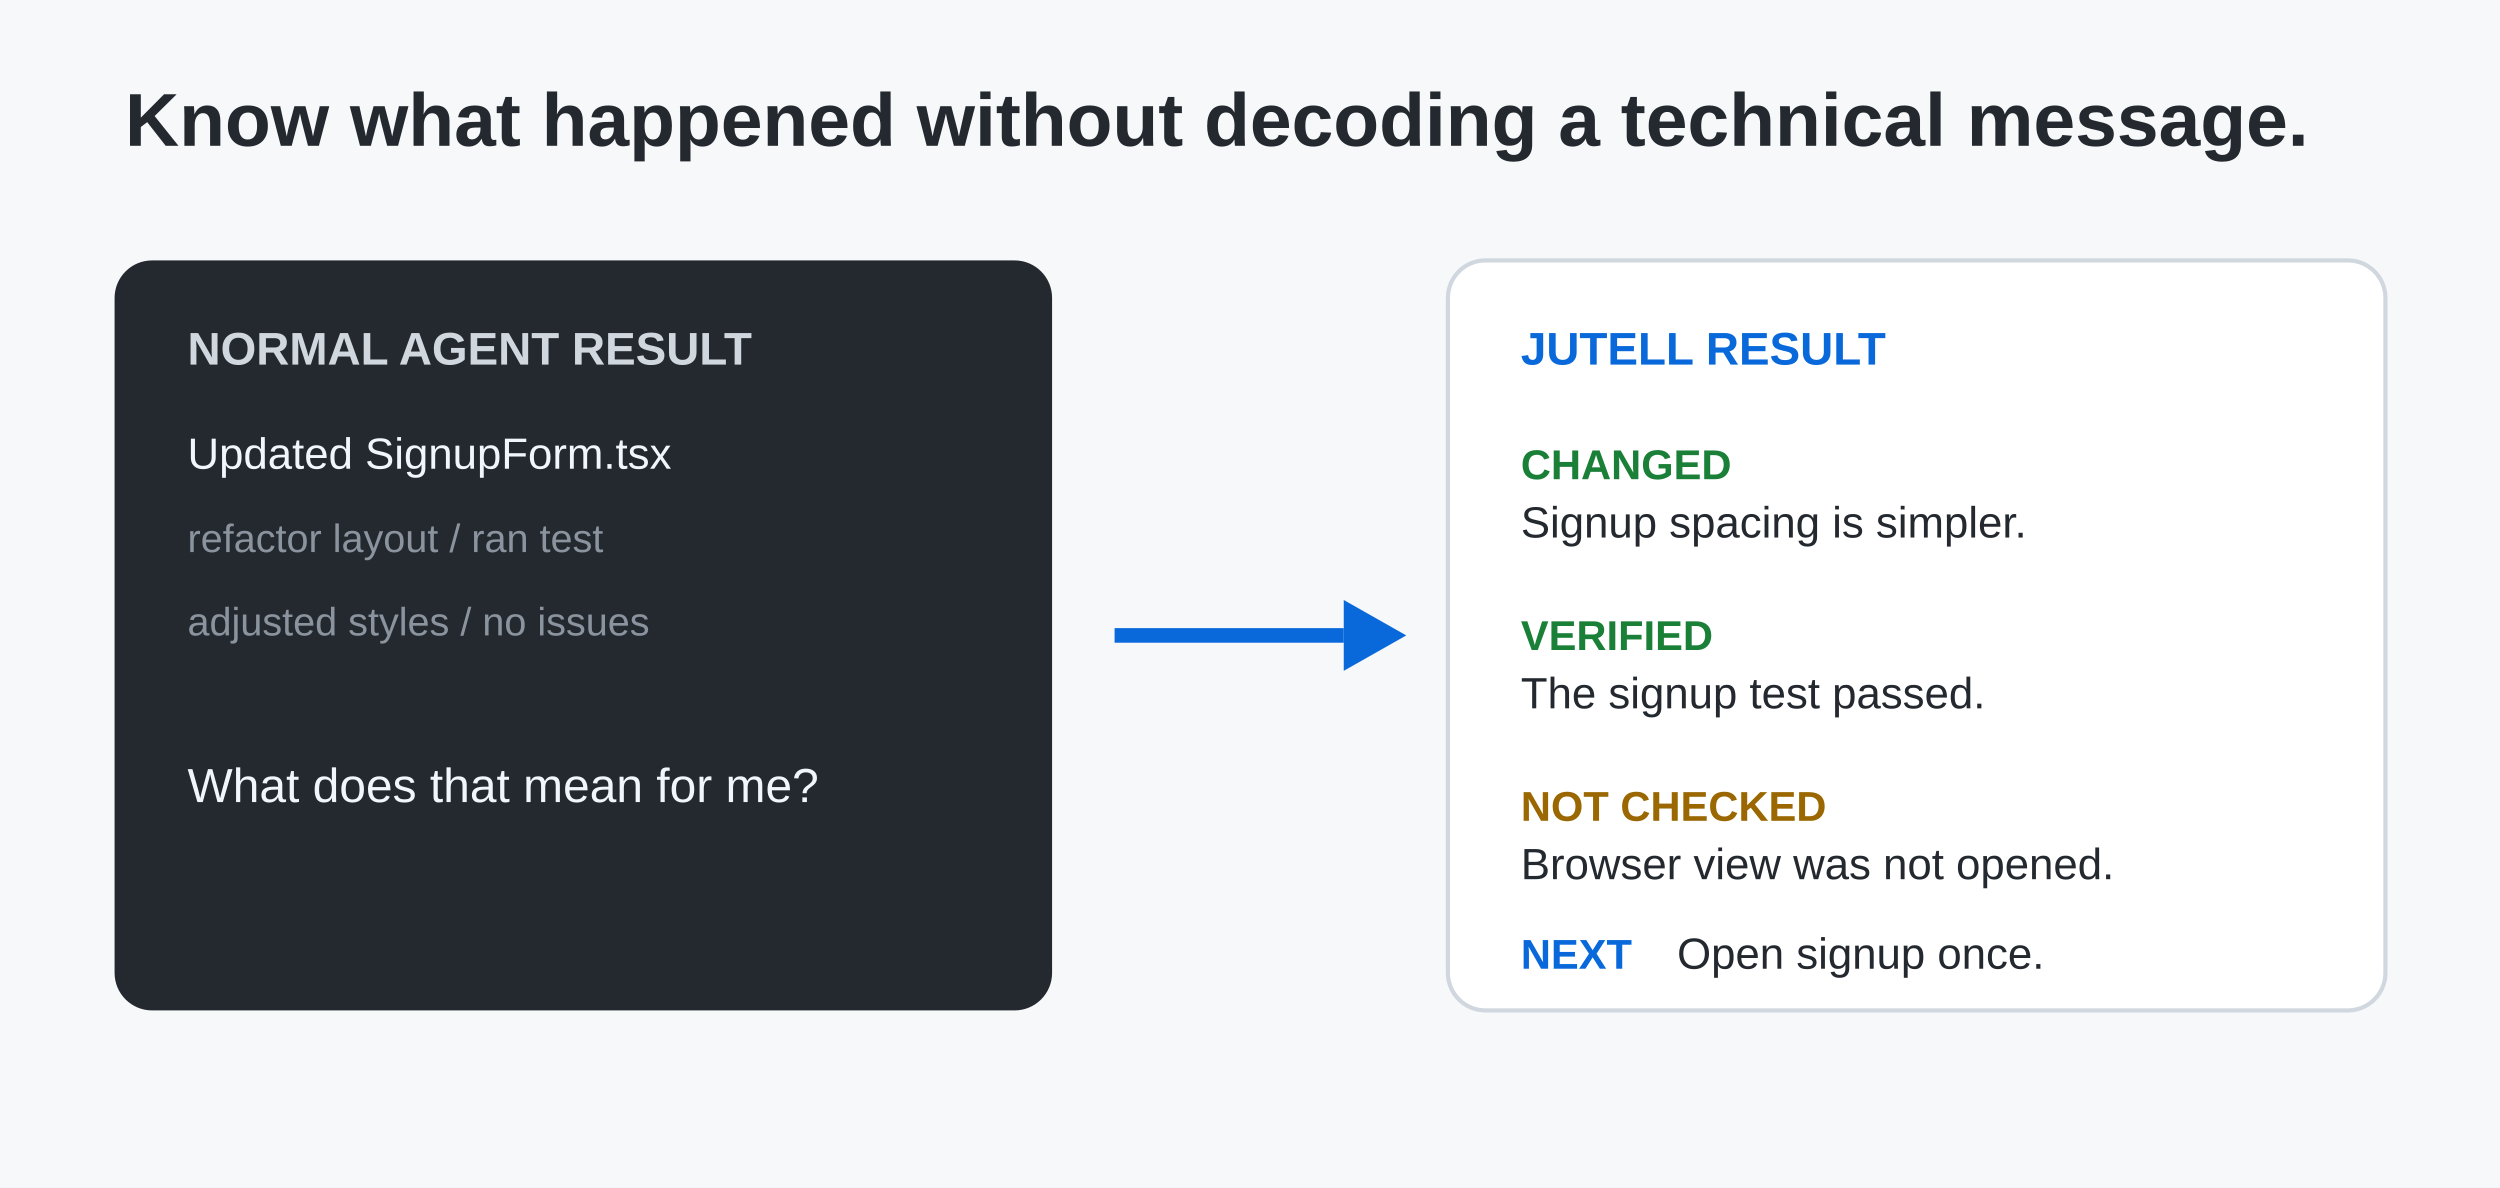
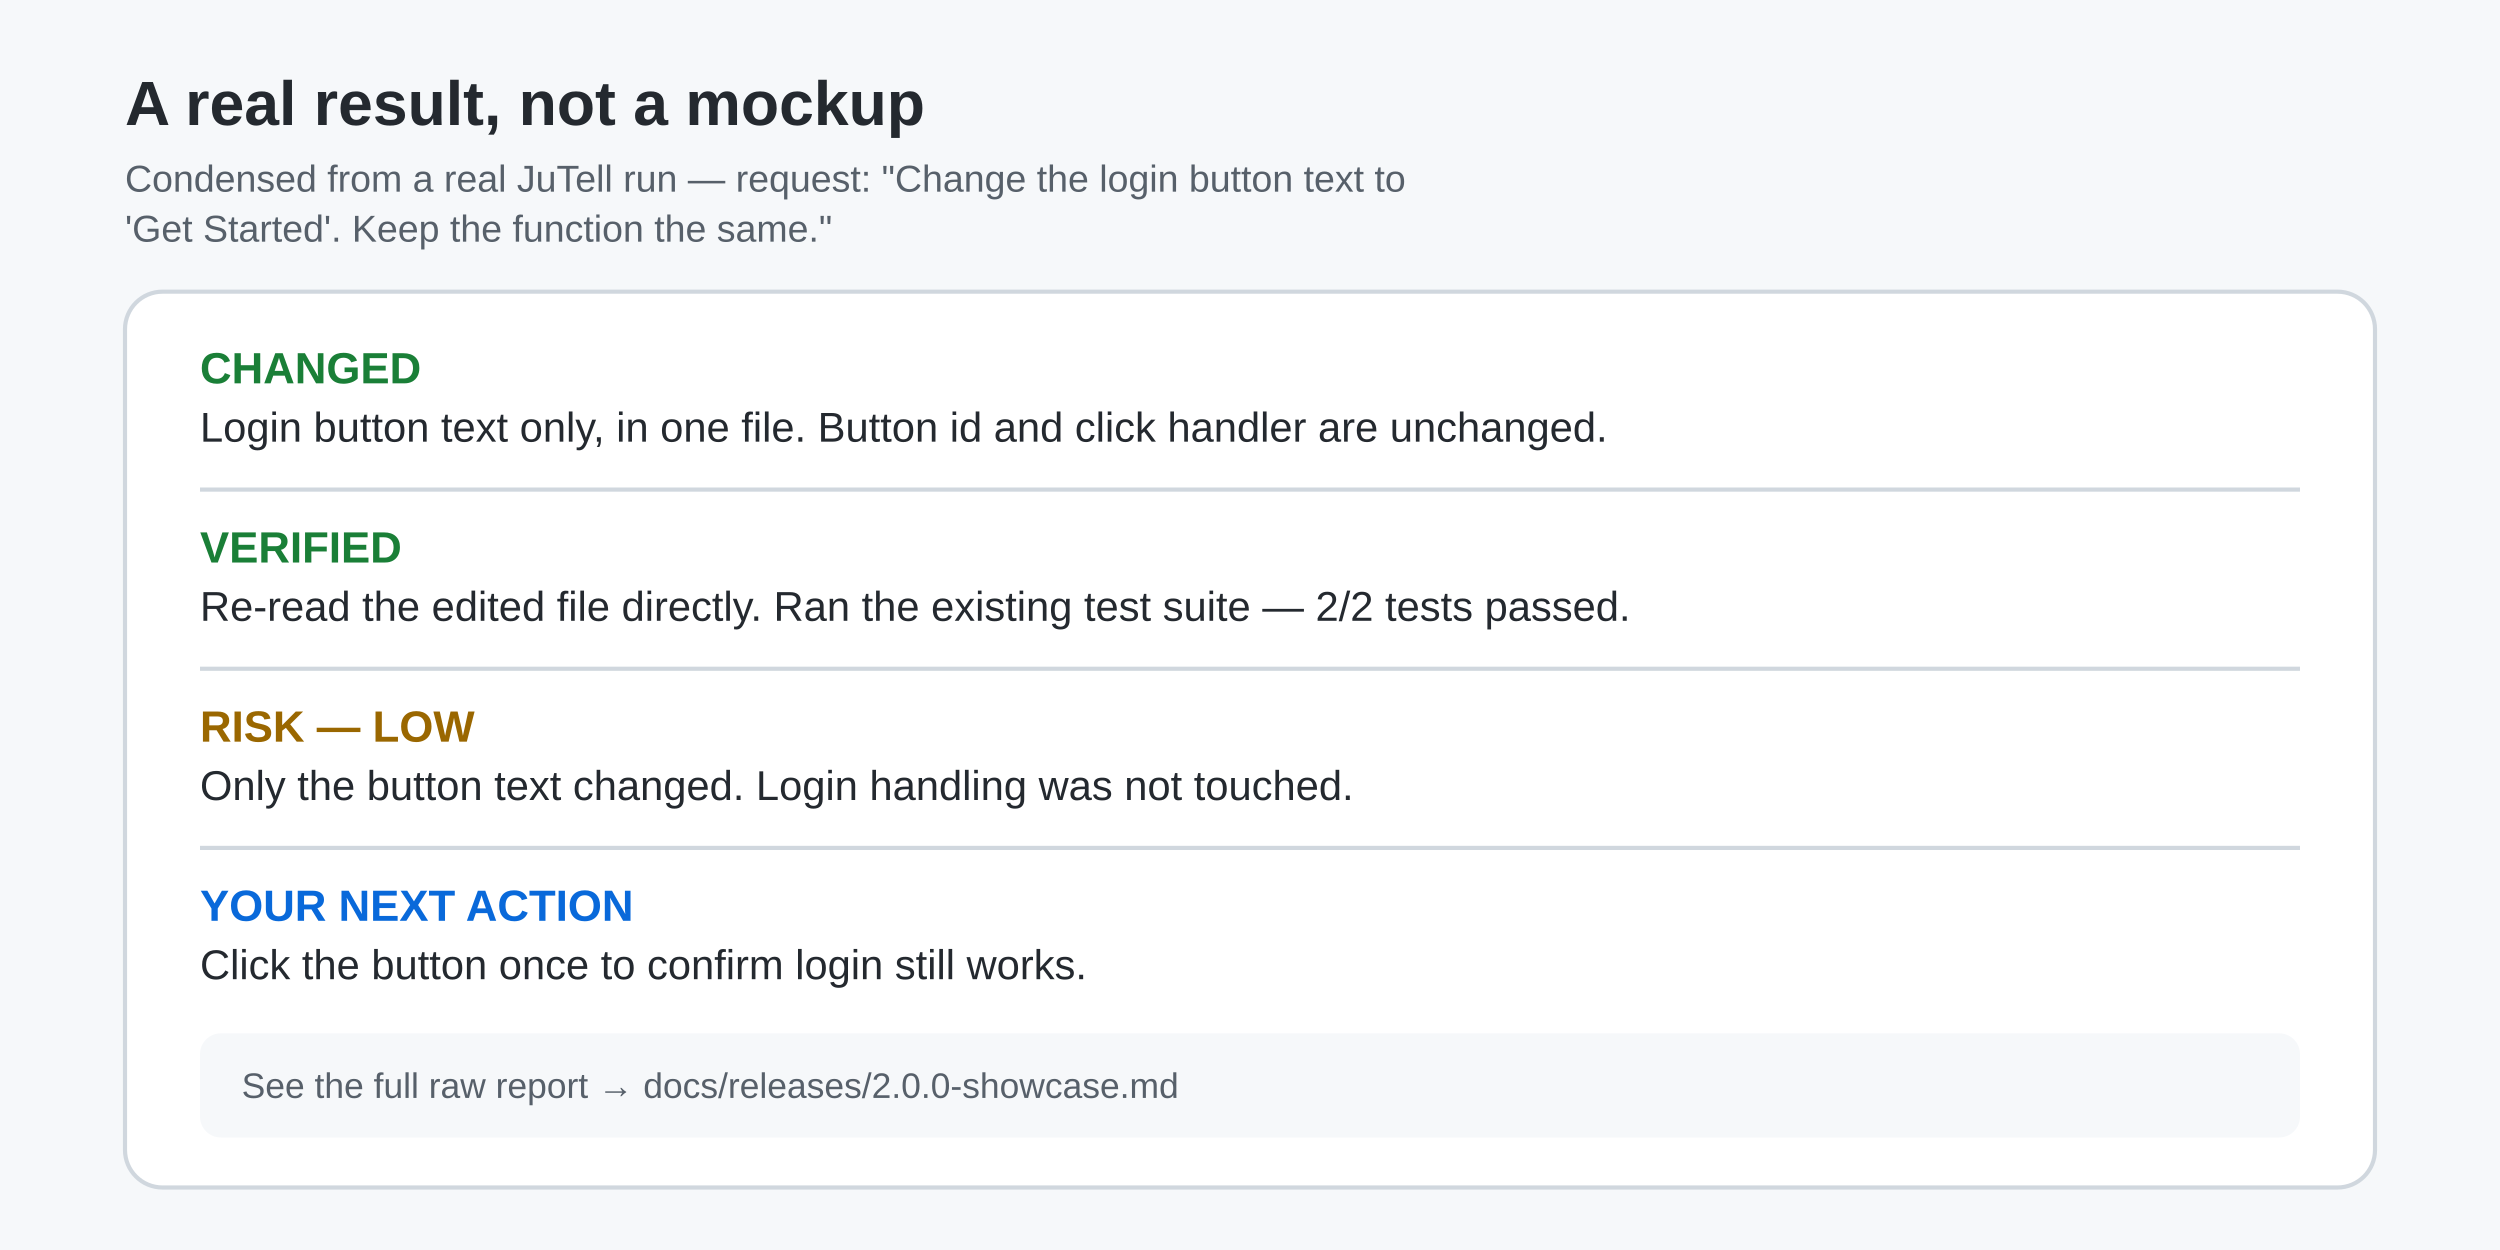
- <svg xmlns="http://www.w3.org/2000/svg" width="1200" height="570" viewBox="0 0 1200 570" role="img" aria-labelledby="title desc">
-   <rect width="1200" height="570" fill="#f6f8fa" />
+ <svg xmlns="http://www.w3.org/2000/svg" width="1200" height="600" viewBox="0 0 1200 600" role="img" aria-labelledby="title desc">
+   <rect width="1200" height="600" fill="#f6f8fa" />
  <g font-family="Arial, sans-serif">
-     <text x="60" y="70" fill="#24292f" font-size="36" font-weight="700">Know what happened without decoding a technical message.</text>
-     <rect x="55" y="125" width="450" height="360" rx="18" fill="#24292f" />
-     <text x="90" y="175" fill="#d0d7de" font-size="22" font-weight="700">NORMAL AGENT RESULT</text>
-     <text x="90" y="225" fill="#f0f6fc" font-size="21">Updated SignupForm.tsx</text>
-     <text x="90" y="265" fill="#8b949e" font-size="19">refactor layout / ran test</text>
-     <text x="90" y="305" fill="#8b949e" font-size="19">adjusted styles / no issues</text>
-     <text x="90" y="385" fill="#f0f6fc" font-size="23">What does that mean for me?</text>
-     <path d="M535 305h110" stroke="#0969da" stroke-width="7" />
-     <polygon points="675,305 645,288 645,322" fill="#0969da" />
-     <rect x="695" y="125" width="450" height="360" rx="18" fill="#fff" stroke="#d0d7de" stroke-width="2" />
-     <text x="730" y="175" fill="#0969da" font-size="22" font-weight="700">JUTELL RESULT</text>
-     <text x="730" y="230" fill="#1a7f37" font-size="20" font-weight="700">CHANGED</text>
-     <text x="730" y="258" fill="#24292f" font-size="21">Signup spacing is simpler.</text>
-     <text x="730" y="312" fill="#1a7f37" font-size="20" font-weight="700">VERIFIED</text>
-     <text x="730" y="340" fill="#24292f" font-size="21">The signup test passed.</text>
-     <text x="730" y="394" fill="#9a6700" font-size="20" font-weight="700">NOT CHECKED</text>
-     <text x="730" y="422" fill="#24292f" font-size="21">Browser view was not opened.</text>
-     <text x="730" y="465" fill="#0969da" font-size="20" font-weight="700">NEXT</text>
-     <text x="805" y="465" fill="#24292f" font-size="21">Open signup once.</text>
+     <text x="60" y="60" fill="#24292f" font-size="30" font-weight="700">A real result, not a mockup</text>
+     <text x="60" y="92" fill="#57606a" font-size="18">Condensed from a real JuTell run — request: "Change the login button text to</text>
+     <text x="60" y="116" fill="#57606a" font-size="18">'Get Started'. Keep the function the same."</text>
+     <rect x="60" y="140" width="1080" height="430" rx="18" fill="#fff" stroke="#d0d7de" stroke-width="2" />
+     <text x="96" y="184" fill="#1a7f37" font-size="21" font-weight="700">CHANGED</text>
+     <text x="96" y="212" fill="#24292f" font-size="20">Login button text only, in one file. Button id and click handler are unchanged.</text>
+     <rect x="96" y="234" width="1008" height="2" fill="#d0d7de" />
+     <text x="96" y="270" fill="#1a7f37" font-size="21" font-weight="700">VERIFIED</text>
+     <text x="96" y="298" fill="#24292f" font-size="20">Re-read the edited file directly. Ran the existing test suite — 2/2 tests passed.</text>
+     <rect x="96" y="320" width="1008" height="2" fill="#d0d7de" />
+     <text x="96" y="356" fill="#9a6700" font-size="21" font-weight="700">RISK — LOW</text>
+     <text x="96" y="384" fill="#24292f" font-size="20">Only the button text changed. Login handling was not touched.</text>
+     <rect x="96" y="406" width="1008" height="2" fill="#d0d7de" />
+     <text x="96" y="442" fill="#0969da" font-size="21" font-weight="700">YOUR NEXT ACTION</text>
+     <text x="96" y="470" fill="#24292f" font-size="20">Click the button once to confirm login still works.</text>
+     <rect x="96" y="496" width="1008" height="50" rx="10" fill="#f6f8fa" />
+     <text x="116" y="527" fill="#57606a" font-size="17">See the full raw report → docs/releases/2.0.0-showcase.md</text>
  </g>
</svg>
